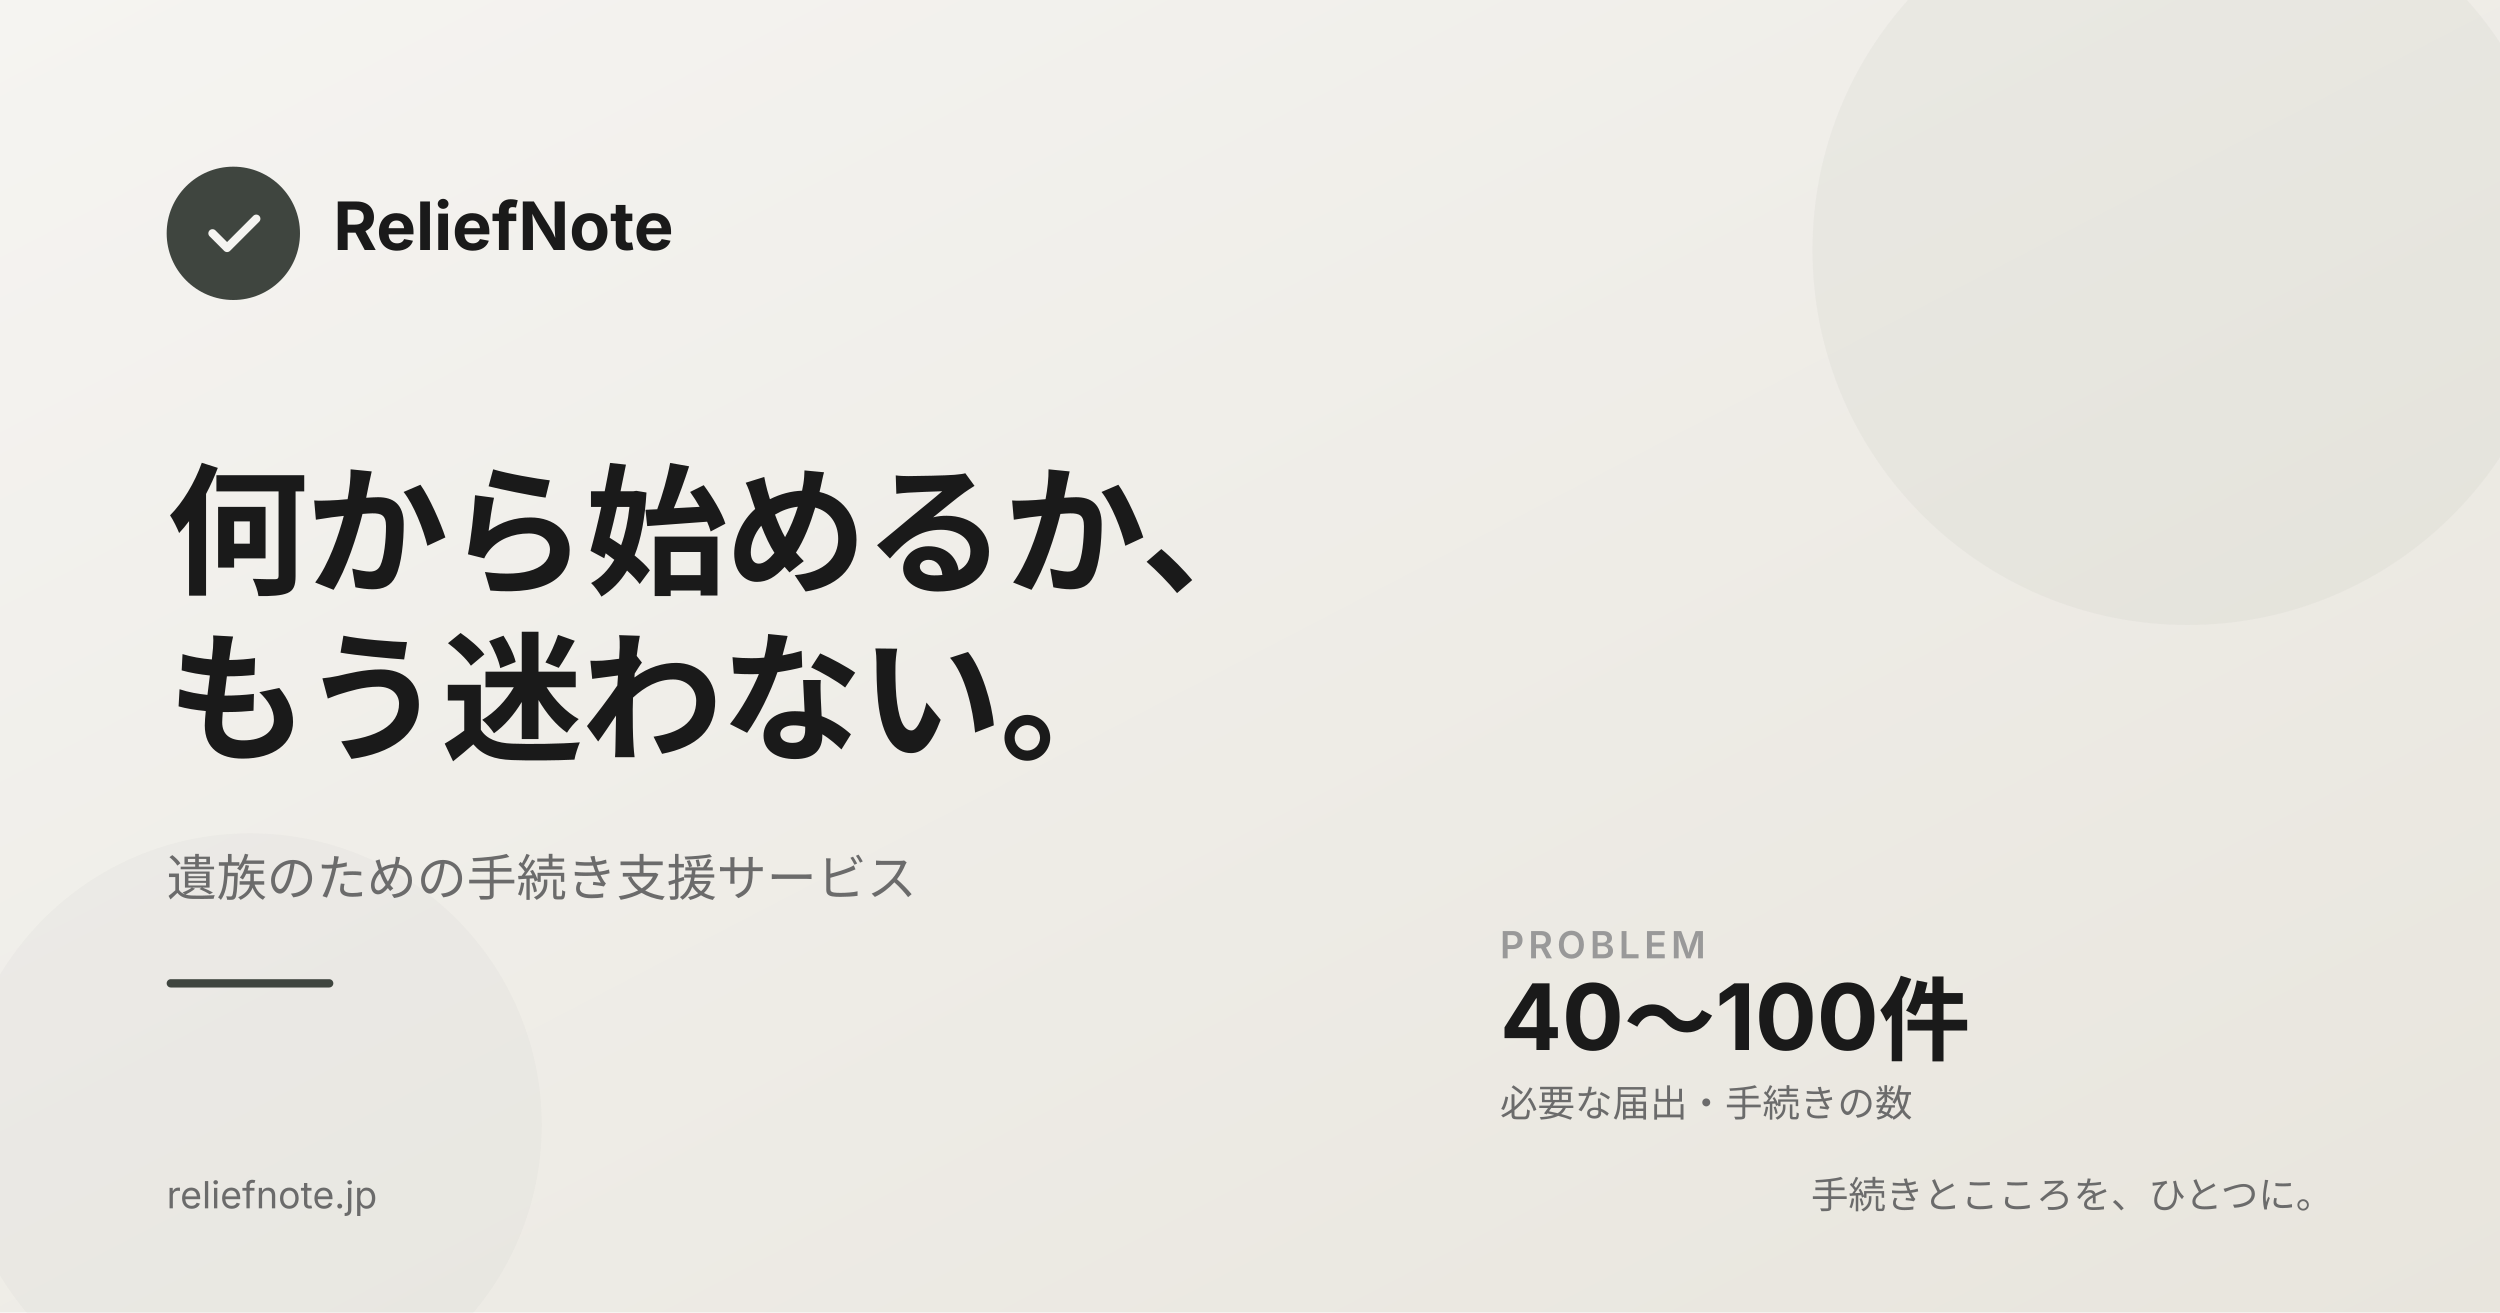
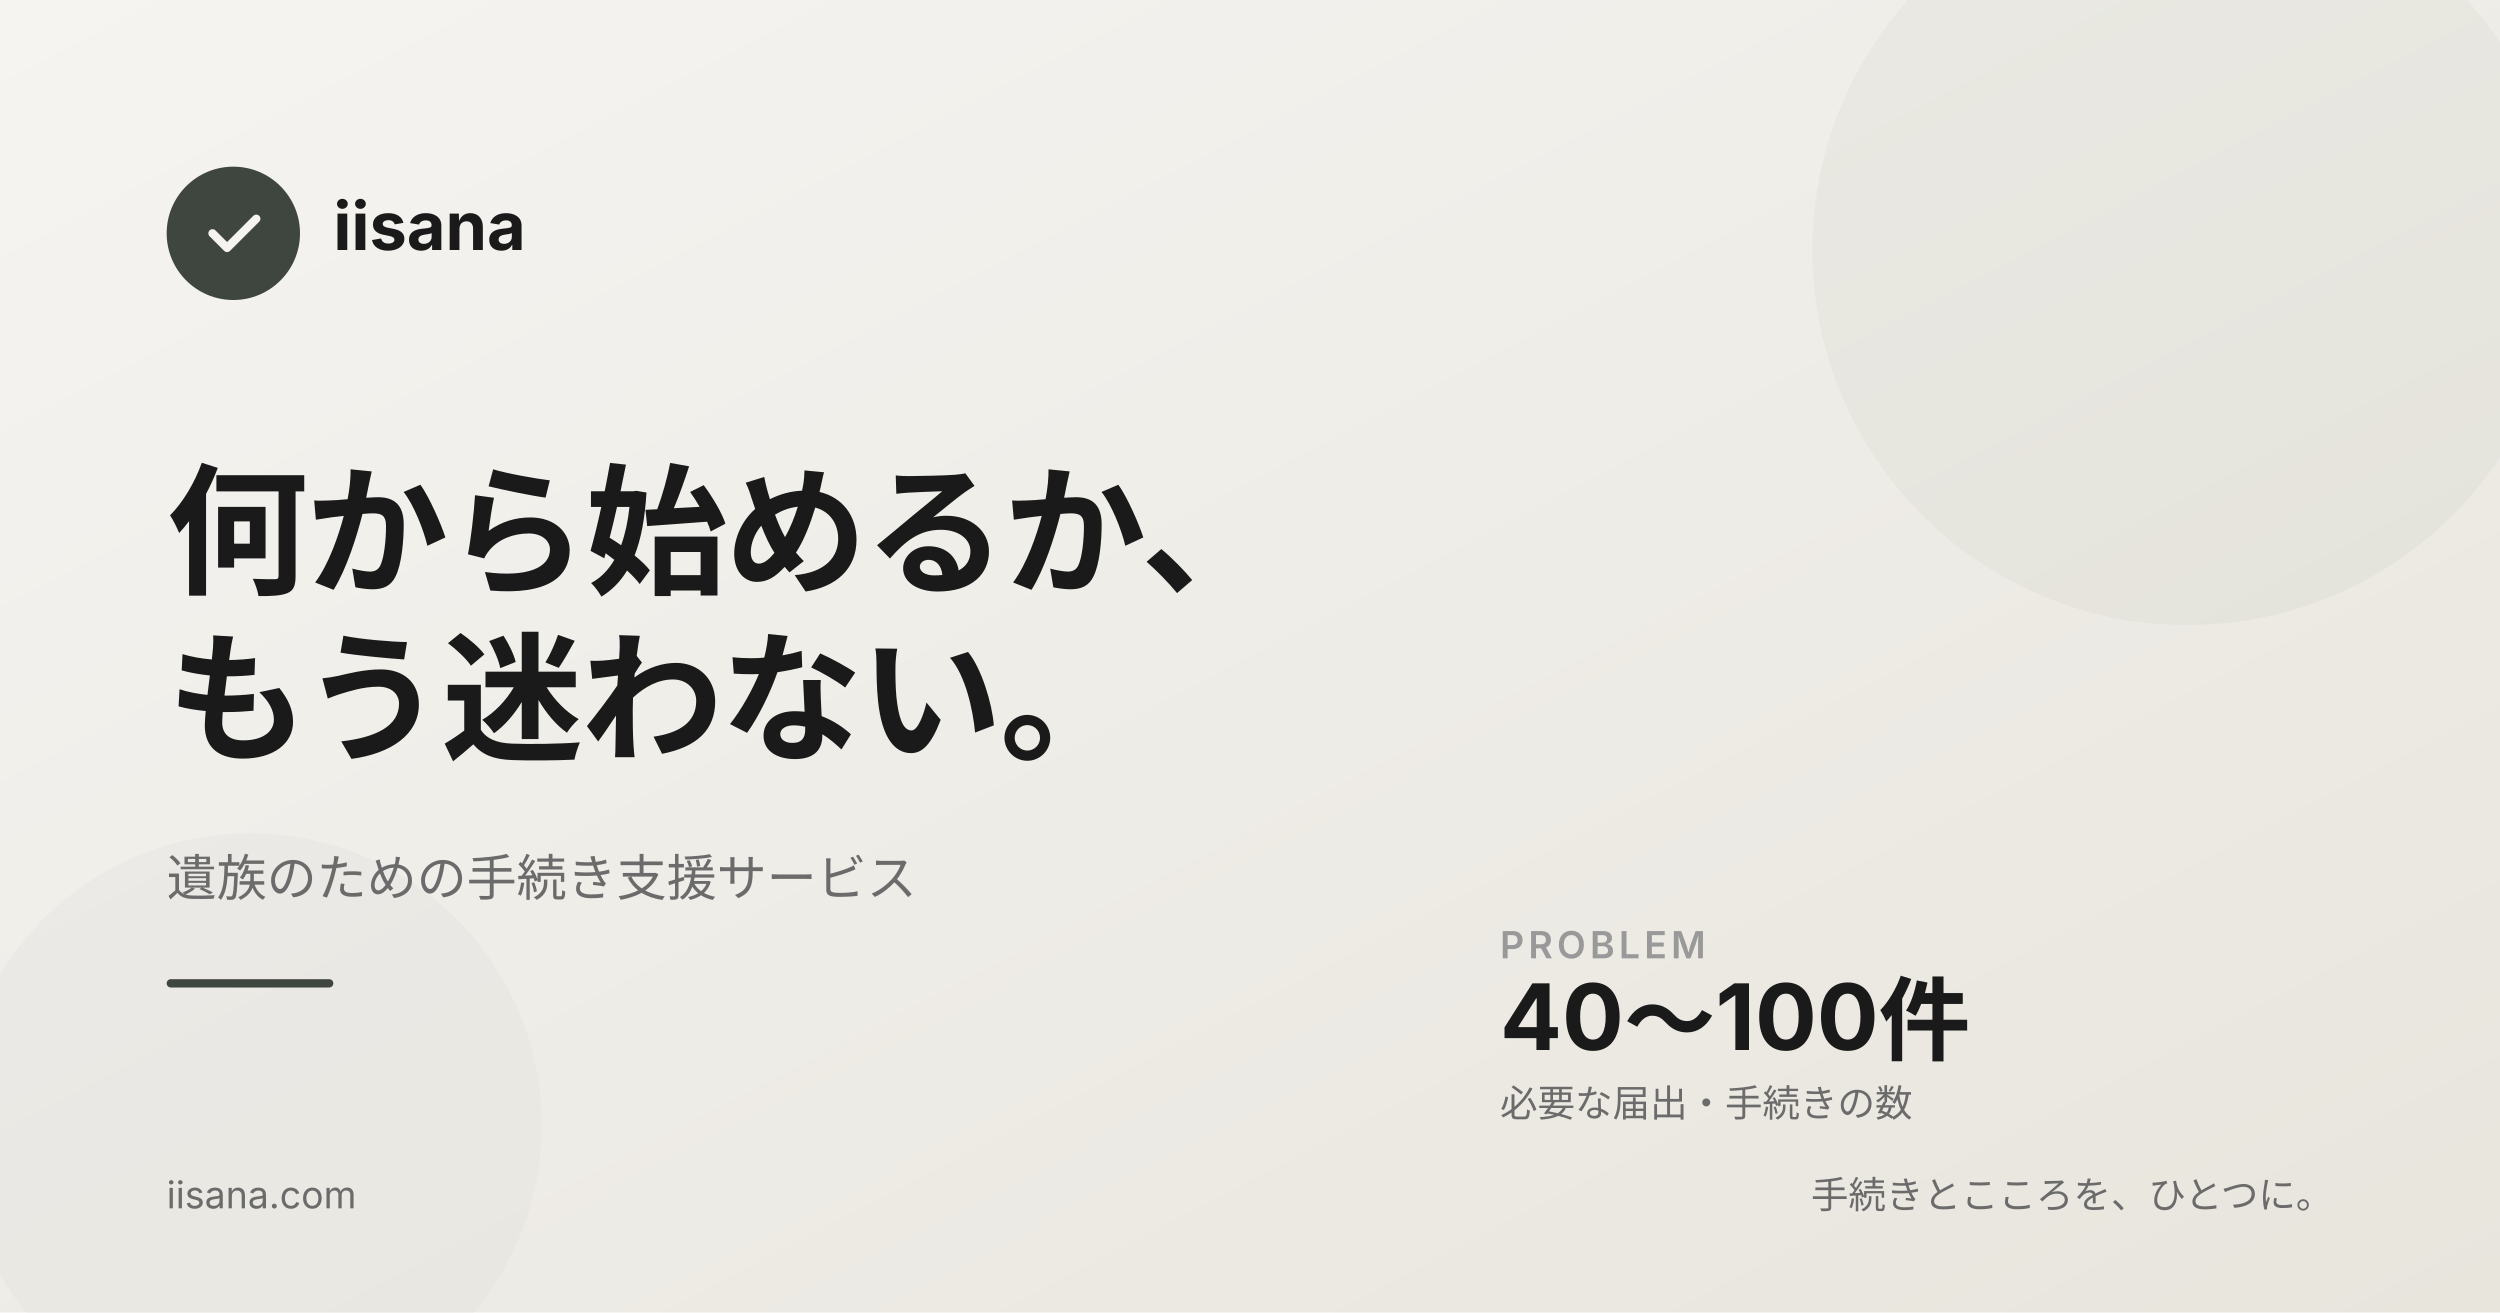
<svg xmlns="http://www.w3.org/2000/svg" viewBox="0 0 1200 630" width="1200" height="630">
  <defs>
    <linearGradient id="bg" x1="0" y1="0" x2="1" y2="1">
      <stop offset="0%" stop-color="#F5F4F1" />
      <stop offset="100%" stop-color="#E8E5DD" />
    </linearGradient>
    <filter id="shadow" x="-20%" y="-20%" width="140%" height="140%">
      <feDropShadow dx="0" dy="12" stdDeviation="24" flood-color="#1a1a1a" flood-opacity="0.10" />
    </filter>
  </defs>
  <rect width="1200" height="630" fill="url(#bg)" />
  <circle cx="1050" cy="120" r="180" fill="#3F453F" opacity="0.04" />
  <circle cx="120" cy="540" r="140" fill="#3F453F" opacity="0.03" />
  <g transform="translate(80, 80)">
    <circle cx="32" cy="32" r="32" fill="#3F453F" />
    <path d="M22 32 L29 39 L43 25" stroke="#F5F4F1" stroke-width="4" fill="none" stroke-linecap="round" stroke-linejoin="round" />
  </g>
-   <text x="160" y="120" font-family="-apple-system, BlinkMacSystemFont, 'Hiragino Sans', sans-serif" font-size="32" font-weight="700" fill="#1a1a1a">ReliefNote</text>
+   <text x="160" y="120" font-family="-apple-system, BlinkMacSystemFont, 'Hiragino Sans', sans-serif" font-size="32" font-weight="700" fill="#1a1a1a">iisana</text>
  <text x="80" y="280" font-family="-apple-system, BlinkMacSystemFont, 'Hiragino Sans', sans-serif" font-size="68" font-weight="700" fill="#1a1a1a" letter-spacing="-1">何から始めるか、</text>
  <text x="80" y="360" font-family="-apple-system, BlinkMacSystemFont, 'Hiragino Sans', sans-serif" font-size="68" font-weight="700" fill="#1a1a1a" letter-spacing="-1">もう迷わない。</text>
  <text x="80" y="430" font-family="-apple-system, BlinkMacSystemFont, 'Hiragino Sans', sans-serif" font-size="24" font-weight="400" fill="#6b6b6b">遺族のための手続き支援サービス</text>
  <rect x="80" y="470" width="80" height="4" rx="2" fill="#3F453F" />
  <g transform="translate(720, 460)">
    <text font-family="-apple-system, sans-serif" font-size="18" font-weight="600" fill="#999" letter-spacing="2">PROBLEM</text>
    <text y="44" font-family="-apple-system, sans-serif" font-size="44" font-weight="700" fill="#1a1a1a">40〜100件</text>
    <text y="76" font-family="-apple-system, sans-serif" font-size="18" fill="#6b6b6b">必要な届出・手続きの数</text>
  </g>
-   <text x="80" y="580" font-family="-apple-system, sans-serif" font-size="18" fill="#6b6b6b">reliefnote.jp</text>
+   <text x="80" y="580" font-family="-apple-system, sans-serif" font-size="18" fill="#6b6b6b">iisana.com</text>
  <text x="1120" y="580" font-family="-apple-system, sans-serif" font-size="18" fill="#6b6b6b" text-anchor="end">手続きとこころを、ひとつに。</text>
</svg>
